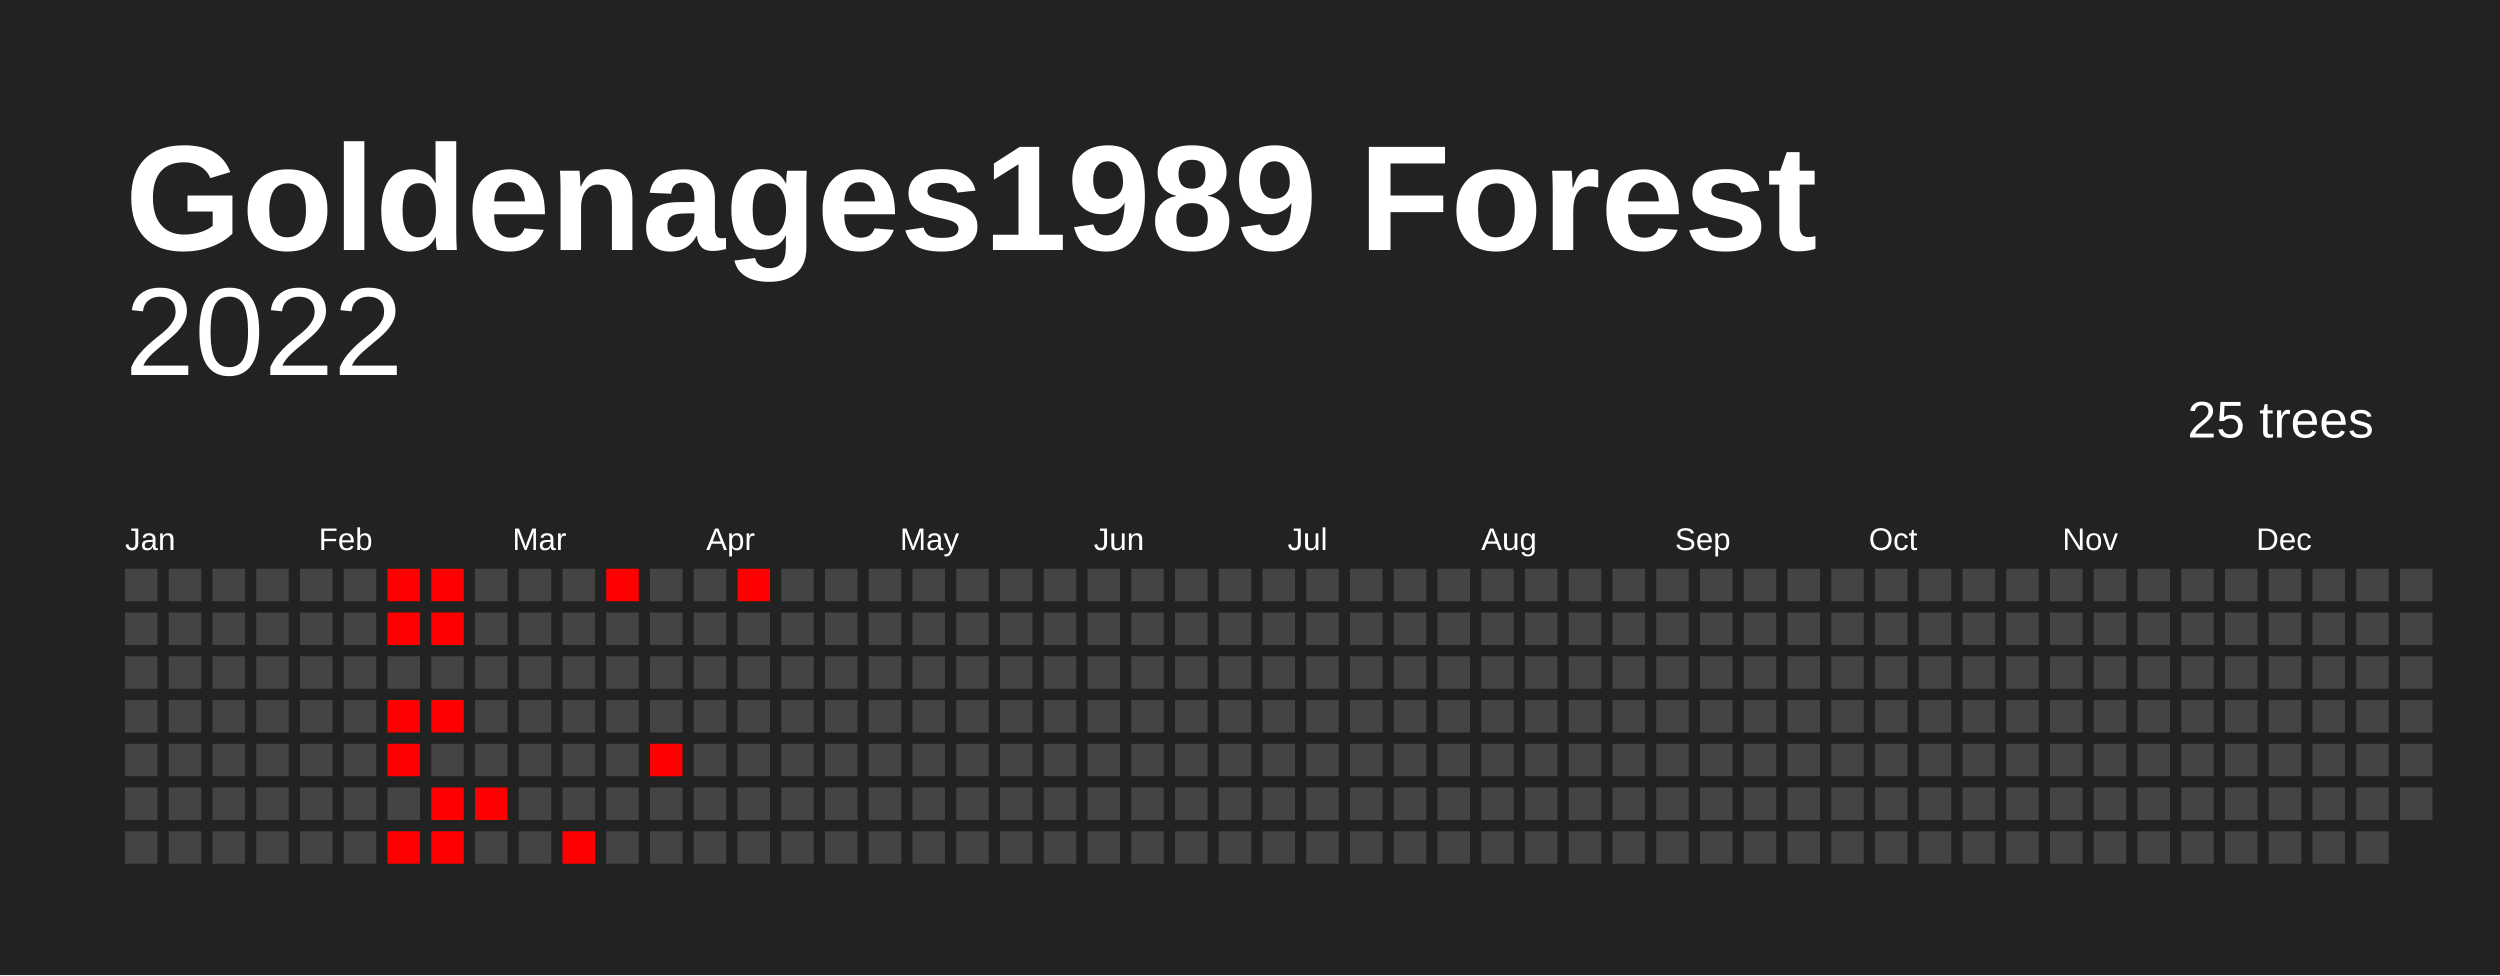
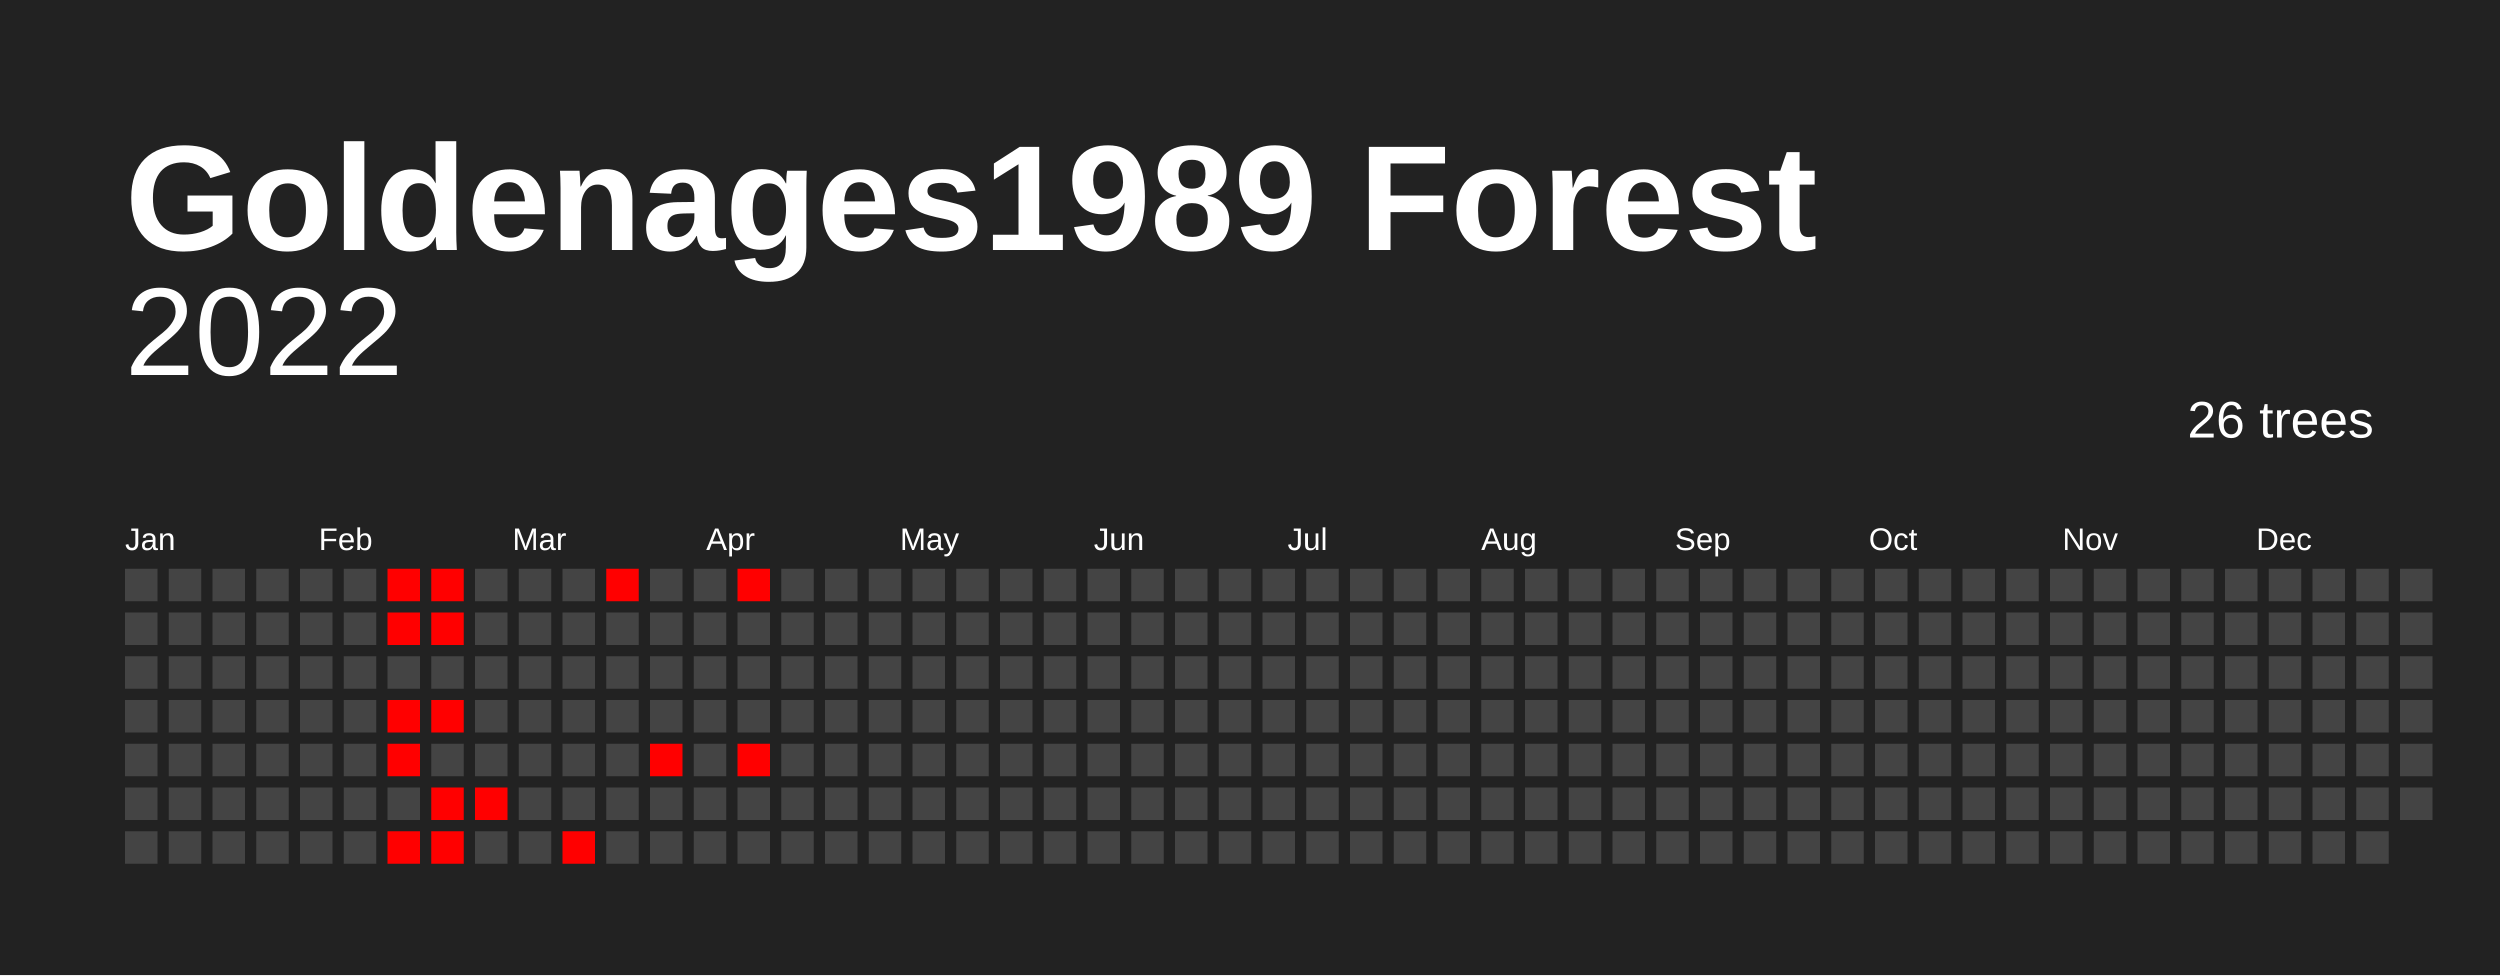
<svg xmlns="http://www.w3.org/2000/svg" baseProfile="full" height="78mm" version="1.1" viewBox="0,0,200,78" width="200mm">
  <defs />
  <rect fill="#222222" height="78" width="200" x="0" y="0" />
  <text fill="#FFFFFF" style="font-size:12px; font-family:Arial; font-weight:bold;" x="10" y="20">Goldenages1989 Forest</text>
  <text alignment-baseline="hanging" fill="#FFFFFF" style="font-size:10.0px; font-family:Arial;" x="10" y="30">2022</text>
-   <text alignment-baseline="hanging" fill="#FFFFFF" style="font-size:4.125px; font-family:Arial;" x="175" y="35">25 trees</text>
+   <text alignment-baseline="hanging" fill="#FFFFFF" style="font-size:4.125px; font-family:Arial;" x="175" y="35">26 trees</text>
  <text fill="#FFFFFF" style="font-size:2.5px; font-family:Arial" x="10.0" y="44">Jan</text>
  <text fill="#FFFFFF" style="font-size:2.5px; font-family:Arial" x="25.5" y="44">Feb</text>
  <text fill="#FFFFFF" style="font-size:2.5px; font-family:Arial" x="41.0" y="44">Mar</text>
  <text fill="#FFFFFF" style="font-size:2.5px; font-family:Arial" x="56.5" y="44">Apr</text>
  <text fill="#FFFFFF" style="font-size:2.5px; font-family:Arial" x="72.0" y="44">May</text>
  <text fill="#FFFFFF" style="font-size:2.5px; font-family:Arial" x="87.5" y="44">Jun</text>
  <text fill="#FFFFFF" style="font-size:2.5px; font-family:Arial" x="103.0" y="44">Jul</text>
  <text fill="#FFFFFF" style="font-size:2.5px; font-family:Arial" x="118.5" y="44">Aug</text>
  <text fill="#FFFFFF" style="font-size:2.5px; font-family:Arial" x="134.0" y="44">Sep</text>
  <text fill="#FFFFFF" style="font-size:2.5px; font-family:Arial" x="149.5" y="44">Oct</text>
  <text fill="#FFFFFF" style="font-size:2.5px; font-family:Arial" x="165.0" y="44">Nov</text>
  <text fill="#FFFFFF" style="font-size:2.5px; font-family:Arial" x="180.5" y="44">Dec</text>
  <rect fill="#444444" height="2.6" width="2.6" x="10.0" y="45.5" />
  <rect fill="#444444" height="2.6" width="2.6" x="10.0" y="49.0" />
  <rect fill="#444444" height="2.6" width="2.6" x="10.0" y="52.5" />
  <rect fill="#444444" height="2.6" width="2.6" x="10.0" y="56.0" />
  <rect fill="#444444" height="2.6" width="2.6" x="10.0" y="59.5" />
  <rect fill="#444444" height="2.6" width="2.6" x="10.0" y="63.0" />
  <rect fill="#444444" height="2.6" width="2.6" x="10.0" y="66.5" />
  <rect fill="#444444" height="2.6" width="2.6" x="13.5" y="45.5" />
  <rect fill="#444444" height="2.6" width="2.6" x="13.5" y="49.0" />
  <rect fill="#444444" height="2.6" width="2.6" x="13.5" y="52.5" />
  <rect fill="#444444" height="2.6" width="2.6" x="13.5" y="56.0" />
  <rect fill="#444444" height="2.6" width="2.6" x="13.5" y="59.5" />
  <rect fill="#444444" height="2.6" width="2.6" x="13.5" y="63.0" />
  <rect fill="#444444" height="2.6" width="2.6" x="13.5" y="66.5" />
  <rect fill="#444444" height="2.6" width="2.6" x="17.0" y="45.5" />
  <rect fill="#444444" height="2.6" width="2.6" x="17.0" y="49.0" />
  <rect fill="#444444" height="2.6" width="2.6" x="17.0" y="52.5" />
  <rect fill="#444444" height="2.6" width="2.6" x="17.0" y="56.0" />
  <rect fill="#444444" height="2.6" width="2.6" x="17.0" y="59.5" />
  <rect fill="#444444" height="2.6" width="2.6" x="17.0" y="63.0" />
  <rect fill="#444444" height="2.6" width="2.6" x="17.0" y="66.5" />
  <rect fill="#444444" height="2.6" width="2.6" x="20.5" y="45.5" />
  <rect fill="#444444" height="2.6" width="2.6" x="20.5" y="49.0" />
  <rect fill="#444444" height="2.6" width="2.6" x="20.5" y="52.5" />
  <rect fill="#444444" height="2.6" width="2.6" x="20.5" y="56.0" />
  <rect fill="#444444" height="2.6" width="2.6" x="20.5" y="59.5" />
  <rect fill="#444444" height="2.6" width="2.6" x="20.5" y="63.0" />
  <rect fill="#444444" height="2.6" width="2.6" x="20.5" y="66.5" />
  <rect fill="#444444" height="2.6" width="2.6" x="24.0" y="45.5" />
  <rect fill="#444444" height="2.6" width="2.6" x="24.0" y="49.0" />
  <rect fill="#444444" height="2.6" width="2.6" x="24.0" y="52.5" />
  <rect fill="#444444" height="2.6" width="2.6" x="24.0" y="56.0" />
  <rect fill="#444444" height="2.6" width="2.6" x="24.0" y="59.5" />
  <rect fill="#444444" height="2.6" width="2.6" x="24.0" y="63.0" />
  <rect fill="#444444" height="2.6" width="2.6" x="24.0" y="66.5" />
  <rect fill="#444444" height="2.6" width="2.6" x="27.5" y="45.5" />
  <rect fill="#444444" height="2.6" width="2.6" x="27.5" y="49.0" />
  <rect fill="#444444" height="2.6" width="2.6" x="27.5" y="52.5" />
  <rect fill="#444444" height="2.6" width="2.6" x="27.5" y="56.0" />
  <rect fill="#444444" height="2.6" width="2.6" x="27.5" y="59.5" />
  <rect fill="#444444" height="2.6" width="2.6" x="27.5" y="63.0" />
  <rect fill="#444444" height="2.6" width="2.6" x="27.5" y="66.5" />
  <rect fill="red" height="2.6" width="2.6" x="31.0" y="45.5" />
  <rect fill="red" height="2.6" width="2.6" x="31.0" y="49.0" />
  <rect fill="#444444" height="2.6" width="2.6" x="31.0" y="52.5" />
  <rect fill="red" height="2.6" width="2.6" x="31.0" y="56.0" />
  <rect fill="red" height="2.6" width="2.6" x="31.0" y="59.5" />
  <rect fill="#444444" height="2.6" width="2.6" x="31.0" y="63.0" />
  <rect fill="red" height="2.6" width="2.6" x="31.0" y="66.5" />
  <rect fill="red" height="2.6" width="2.6" x="34.5" y="45.5" />
  <rect fill="red" height="2.6" width="2.6" x="34.5" y="49.0" />
  <rect fill="#444444" height="2.6" width="2.6" x="34.5" y="52.5" />
  <rect fill="red" height="2.6" width="2.6" x="34.5" y="56.0" />
  <rect fill="#444444" height="2.6" width="2.6" x="34.5" y="59.5" />
  <rect fill="red" height="2.6" width="2.6" x="34.5" y="63.0" />
  <rect fill="red" height="2.6" width="2.6" x="34.5" y="66.5" />
  <rect fill="#444444" height="2.6" width="2.6" x="38.0" y="45.5" />
  <rect fill="#444444" height="2.6" width="2.6" x="38.0" y="49.0" />
  <rect fill="#444444" height="2.6" width="2.6" x="38.0" y="52.5" />
  <rect fill="#444444" height="2.6" width="2.6" x="38.0" y="56.0" />
  <rect fill="#444444" height="2.6" width="2.6" x="38.0" y="59.5" />
  <rect fill="red" height="2.6" width="2.6" x="38.0" y="63.0" />
  <rect fill="#444444" height="2.6" width="2.6" x="38.0" y="66.5" />
  <rect fill="#444444" height="2.6" width="2.6" x="41.5" y="45.5" />
  <rect fill="#444444" height="2.6" width="2.6" x="41.5" y="49.0" />
  <rect fill="#444444" height="2.6" width="2.6" x="41.5" y="52.5" />
  <rect fill="#444444" height="2.6" width="2.6" x="41.5" y="56.0" />
  <rect fill="#444444" height="2.6" width="2.6" x="41.5" y="59.5" />
  <rect fill="#444444" height="2.6" width="2.6" x="41.5" y="63.0" />
  <rect fill="#444444" height="2.6" width="2.6" x="41.5" y="66.5" />
  <rect fill="#444444" height="2.6" width="2.6" x="45.0" y="45.5" />
  <rect fill="#444444" height="2.6" width="2.6" x="45.0" y="49.0" />
  <rect fill="#444444" height="2.6" width="2.6" x="45.0" y="52.5" />
  <rect fill="#444444" height="2.6" width="2.6" x="45.0" y="56.0" />
  <rect fill="#444444" height="2.6" width="2.6" x="45.0" y="59.5" />
  <rect fill="#444444" height="2.6" width="2.6" x="45.0" y="63.0" />
  <rect fill="red" height="2.6" width="2.6" x="45.0" y="66.5" />
  <rect fill="red" height="2.6" width="2.6" x="48.5" y="45.5" />
  <rect fill="#444444" height="2.6" width="2.6" x="48.5" y="49.0" />
  <rect fill="#444444" height="2.6" width="2.6" x="48.5" y="52.5" />
  <rect fill="#444444" height="2.6" width="2.6" x="48.5" y="56.0" />
  <rect fill="#444444" height="2.6" width="2.6" x="48.5" y="59.5" />
  <rect fill="#444444" height="2.6" width="2.6" x="48.5" y="63.0" />
  <rect fill="#444444" height="2.6" width="2.6" x="48.5" y="66.5" />
  <rect fill="#444444" height="2.6" width="2.6" x="52.0" y="45.5" />
  <rect fill="#444444" height="2.6" width="2.6" x="52.0" y="49.0" />
  <rect fill="#444444" height="2.6" width="2.6" x="52.0" y="52.5" />
  <rect fill="#444444" height="2.6" width="2.6" x="52.0" y="56.0" />
  <rect fill="red" height="2.6" width="2.6" x="52.0" y="59.5" />
  <rect fill="#444444" height="2.6" width="2.6" x="52.0" y="63.0" />
  <rect fill="#444444" height="2.6" width="2.6" x="52.0" y="66.5" />
  <rect fill="#444444" height="2.6" width="2.6" x="55.5" y="45.5" />
  <rect fill="#444444" height="2.6" width="2.6" x="55.5" y="49.0" />
  <rect fill="#444444" height="2.6" width="2.6" x="55.5" y="52.5" />
  <rect fill="#444444" height="2.6" width="2.6" x="55.5" y="56.0" />
  <rect fill="#444444" height="2.6" width="2.6" x="55.5" y="59.5" />
  <rect fill="#444444" height="2.6" width="2.6" x="55.5" y="63.0" />
  <rect fill="#444444" height="2.6" width="2.6" x="55.5" y="66.5" />
  <rect fill="red" height="2.6" width="2.6" x="59.0" y="45.5" />
  <rect fill="#444444" height="2.6" width="2.6" x="59.0" y="49.0" />
  <rect fill="#444444" height="2.6" width="2.6" x="59.0" y="52.5" />
  <rect fill="#444444" height="2.6" width="2.6" x="59.0" y="56.0" />
-   <rect fill="#444444" height="2.6" width="2.6" x="59.0" y="59.5" />
+   <rect fill="red" height="2.6" width="2.6" x="59.0" y="59.5" />
  <rect fill="#444444" height="2.6" width="2.6" x="59.0" y="63.0" />
  <rect fill="#444444" height="2.6" width="2.6" x="59.0" y="66.5" />
  <rect fill="#444444" height="2.6" width="2.6" x="62.5" y="45.5" />
  <rect fill="#444444" height="2.6" width="2.6" x="62.5" y="49.0" />
  <rect fill="#444444" height="2.6" width="2.6" x="62.5" y="52.5" />
  <rect fill="#444444" height="2.6" width="2.6" x="62.5" y="56.0" />
  <rect fill="#444444" height="2.6" width="2.6" x="62.5" y="59.5" />
  <rect fill="#444444" height="2.6" width="2.6" x="62.5" y="63.0" />
  <rect fill="#444444" height="2.6" width="2.6" x="62.5" y="66.5" />
  <rect fill="#444444" height="2.6" width="2.6" x="66.0" y="45.5" />
  <rect fill="#444444" height="2.6" width="2.6" x="66.0" y="49.0" />
  <rect fill="#444444" height="2.6" width="2.6" x="66.0" y="52.5" />
  <rect fill="#444444" height="2.6" width="2.6" x="66.0" y="56.0" />
  <rect fill="#444444" height="2.6" width="2.6" x="66.0" y="59.5" />
  <rect fill="#444444" height="2.6" width="2.6" x="66.0" y="63.0" />
  <rect fill="#444444" height="2.6" width="2.6" x="66.0" y="66.5" />
  <rect fill="#444444" height="2.6" width="2.6" x="69.5" y="45.5" />
  <rect fill="#444444" height="2.6" width="2.6" x="69.5" y="49.0" />
  <rect fill="#444444" height="2.6" width="2.6" x="69.5" y="52.5" />
  <rect fill="#444444" height="2.6" width="2.6" x="69.5" y="56.0" />
  <rect fill="#444444" height="2.6" width="2.6" x="69.5" y="59.5" />
  <rect fill="#444444" height="2.6" width="2.6" x="69.5" y="63.0" />
  <rect fill="#444444" height="2.6" width="2.6" x="69.5" y="66.5" />
  <rect fill="#444444" height="2.6" width="2.6" x="73.0" y="45.5" />
  <rect fill="#444444" height="2.6" width="2.6" x="73.0" y="49.0" />
  <rect fill="#444444" height="2.6" width="2.6" x="73.0" y="52.5" />
  <rect fill="#444444" height="2.6" width="2.6" x="73.0" y="56.0" />
  <rect fill="#444444" height="2.6" width="2.6" x="73.0" y="59.5" />
  <rect fill="#444444" height="2.6" width="2.6" x="73.0" y="63.0" />
  <rect fill="#444444" height="2.6" width="2.6" x="73.0" y="66.5" />
  <rect fill="#444444" height="2.6" width="2.6" x="76.5" y="45.5" />
  <rect fill="#444444" height="2.6" width="2.6" x="76.5" y="49.0" />
  <rect fill="#444444" height="2.6" width="2.6" x="76.5" y="52.5" />
  <rect fill="#444444" height="2.6" width="2.6" x="76.5" y="56.0" />
  <rect fill="#444444" height="2.6" width="2.6" x="76.5" y="59.5" />
  <rect fill="#444444" height="2.6" width="2.6" x="76.5" y="63.0" />
  <rect fill="#444444" height="2.6" width="2.6" x="76.5" y="66.5" />
  <rect fill="#444444" height="2.6" width="2.6" x="80.0" y="45.5" />
  <rect fill="#444444" height="2.6" width="2.6" x="80.0" y="49.0" />
  <rect fill="#444444" height="2.6" width="2.6" x="80.0" y="52.5" />
  <rect fill="#444444" height="2.6" width="2.6" x="80.0" y="56.0" />
  <rect fill="#444444" height="2.6" width="2.6" x="80.0" y="59.5" />
  <rect fill="#444444" height="2.6" width="2.6" x="80.0" y="63.0" />
  <rect fill="#444444" height="2.6" width="2.6" x="80.0" y="66.5" />
  <rect fill="#444444" height="2.6" width="2.6" x="83.5" y="45.5" />
  <rect fill="#444444" height="2.6" width="2.6" x="83.5" y="49.0" />
  <rect fill="#444444" height="2.6" width="2.6" x="83.5" y="52.5" />
  <rect fill="#444444" height="2.6" width="2.6" x="83.5" y="56.0" />
  <rect fill="#444444" height="2.6" width="2.6" x="83.5" y="59.5" />
  <rect fill="#444444" height="2.6" width="2.6" x="83.5" y="63.0" />
  <rect fill="#444444" height="2.6" width="2.6" x="83.5" y="66.5" />
  <rect fill="#444444" height="2.6" width="2.6" x="87.0" y="45.5" />
  <rect fill="#444444" height="2.6" width="2.6" x="87.0" y="49.0" />
  <rect fill="#444444" height="2.6" width="2.6" x="87.0" y="52.5" />
  <rect fill="#444444" height="2.6" width="2.6" x="87.0" y="56.0" />
  <rect fill="#444444" height="2.6" width="2.6" x="87.0" y="59.5" />
  <rect fill="#444444" height="2.6" width="2.6" x="87.0" y="63.0" />
  <rect fill="#444444" height="2.6" width="2.6" x="87.0" y="66.5" />
  <rect fill="#444444" height="2.6" width="2.6" x="90.5" y="45.5" />
  <rect fill="#444444" height="2.6" width="2.6" x="90.5" y="49.0" />
  <rect fill="#444444" height="2.6" width="2.6" x="90.5" y="52.5" />
  <rect fill="#444444" height="2.6" width="2.6" x="90.5" y="56.0" />
  <rect fill="#444444" height="2.6" width="2.6" x="90.5" y="59.5" />
  <rect fill="#444444" height="2.6" width="2.6" x="90.5" y="63.0" />
  <rect fill="#444444" height="2.6" width="2.6" x="90.5" y="66.5" />
  <rect fill="#444444" height="2.6" width="2.6" x="94.0" y="45.5" />
  <rect fill="#444444" height="2.6" width="2.6" x="94.0" y="49.0" />
  <rect fill="#444444" height="2.6" width="2.6" x="94.0" y="52.5" />
  <rect fill="#444444" height="2.6" width="2.6" x="94.0" y="56.0" />
  <rect fill="#444444" height="2.6" width="2.6" x="94.0" y="59.5" />
  <rect fill="#444444" height="2.6" width="2.6" x="94.0" y="63.0" />
  <rect fill="#444444" height="2.6" width="2.6" x="94.0" y="66.5" />
  <rect fill="#444444" height="2.6" width="2.6" x="97.5" y="45.5" />
  <rect fill="#444444" height="2.6" width="2.6" x="97.5" y="49.0" />
  <rect fill="#444444" height="2.6" width="2.6" x="97.5" y="52.5" />
  <rect fill="#444444" height="2.6" width="2.6" x="97.5" y="56.0" />
  <rect fill="#444444" height="2.6" width="2.6" x="97.5" y="59.5" />
  <rect fill="#444444" height="2.6" width="2.6" x="97.5" y="63.0" />
  <rect fill="#444444" height="2.6" width="2.6" x="97.5" y="66.5" />
  <rect fill="#444444" height="2.6" width="2.6" x="101.0" y="45.5" />
  <rect fill="#444444" height="2.6" width="2.6" x="101.0" y="49.0" />
  <rect fill="#444444" height="2.6" width="2.6" x="101.0" y="52.5" />
  <rect fill="#444444" height="2.6" width="2.6" x="101.0" y="56.0" />
  <rect fill="#444444" height="2.6" width="2.6" x="101.0" y="59.5" />
  <rect fill="#444444" height="2.6" width="2.6" x="101.0" y="63.0" />
  <rect fill="#444444" height="2.6" width="2.6" x="101.0" y="66.5" />
  <rect fill="#444444" height="2.6" width="2.6" x="104.5" y="45.5" />
  <rect fill="#444444" height="2.6" width="2.6" x="104.5" y="49.0" />
  <rect fill="#444444" height="2.6" width="2.6" x="104.5" y="52.5" />
  <rect fill="#444444" height="2.6" width="2.6" x="104.5" y="56.0" />
  <rect fill="#444444" height="2.6" width="2.6" x="104.5" y="59.5" />
  <rect fill="#444444" height="2.6" width="2.6" x="104.5" y="63.0" />
  <rect fill="#444444" height="2.6" width="2.6" x="104.5" y="66.5" />
  <rect fill="#444444" height="2.6" width="2.6" x="108.0" y="45.5" />
  <rect fill="#444444" height="2.6" width="2.6" x="108.0" y="49.0" />
  <rect fill="#444444" height="2.6" width="2.6" x="108.0" y="52.5" />
  <rect fill="#444444" height="2.6" width="2.6" x="108.0" y="56.0" />
  <rect fill="#444444" height="2.6" width="2.6" x="108.0" y="59.5" />
  <rect fill="#444444" height="2.6" width="2.6" x="108.0" y="63.0" />
  <rect fill="#444444" height="2.6" width="2.6" x="108.0" y="66.5" />
  <rect fill="#444444" height="2.6" width="2.6" x="111.5" y="45.5" />
  <rect fill="#444444" height="2.6" width="2.6" x="111.5" y="49.0" />
  <rect fill="#444444" height="2.6" width="2.6" x="111.5" y="52.5" />
  <rect fill="#444444" height="2.6" width="2.6" x="111.5" y="56.0" />
  <rect fill="#444444" height="2.6" width="2.6" x="111.5" y="59.5" />
  <rect fill="#444444" height="2.6" width="2.6" x="111.5" y="63.0" />
  <rect fill="#444444" height="2.6" width="2.6" x="111.5" y="66.5" />
  <rect fill="#444444" height="2.6" width="2.6" x="115.0" y="45.5" />
  <rect fill="#444444" height="2.6" width="2.6" x="115.0" y="49.0" />
  <rect fill="#444444" height="2.6" width="2.6" x="115.0" y="52.5" />
  <rect fill="#444444" height="2.6" width="2.6" x="115.0" y="56.0" />
  <rect fill="#444444" height="2.6" width="2.6" x="115.0" y="59.5" />
  <rect fill="#444444" height="2.6" width="2.6" x="115.0" y="63.0" />
  <rect fill="#444444" height="2.6" width="2.6" x="115.0" y="66.5" />
  <rect fill="#444444" height="2.6" width="2.6" x="118.5" y="45.5" />
  <rect fill="#444444" height="2.6" width="2.6" x="118.5" y="49.0" />
  <rect fill="#444444" height="2.6" width="2.6" x="118.5" y="52.5" />
  <rect fill="#444444" height="2.6" width="2.6" x="118.5" y="56.0" />
  <rect fill="#444444" height="2.6" width="2.6" x="118.5" y="59.5" />
  <rect fill="#444444" height="2.6" width="2.6" x="118.5" y="63.0" />
  <rect fill="#444444" height="2.6" width="2.6" x="118.5" y="66.5" />
  <rect fill="#444444" height="2.6" width="2.6" x="122.0" y="45.5" />
  <rect fill="#444444" height="2.6" width="2.6" x="122.0" y="49.0" />
  <rect fill="#444444" height="2.6" width="2.6" x="122.0" y="52.5" />
  <rect fill="#444444" height="2.6" width="2.6" x="122.0" y="56.0" />
  <rect fill="#444444" height="2.6" width="2.6" x="122.0" y="59.5" />
  <rect fill="#444444" height="2.6" width="2.6" x="122.0" y="63.0" />
  <rect fill="#444444" height="2.6" width="2.6" x="122.0" y="66.5" />
  <rect fill="#444444" height="2.6" width="2.6" x="125.5" y="45.5" />
  <rect fill="#444444" height="2.6" width="2.6" x="125.5" y="49.0" />
  <rect fill="#444444" height="2.6" width="2.6" x="125.5" y="52.5" />
  <rect fill="#444444" height="2.6" width="2.6" x="125.5" y="56.0" />
  <rect fill="#444444" height="2.6" width="2.6" x="125.5" y="59.5" />
  <rect fill="#444444" height="2.6" width="2.6" x="125.5" y="63.0" />
  <rect fill="#444444" height="2.6" width="2.6" x="125.5" y="66.5" />
  <rect fill="#444444" height="2.6" width="2.6" x="129.0" y="45.5" />
  <rect fill="#444444" height="2.6" width="2.6" x="129.0" y="49.0" />
  <rect fill="#444444" height="2.6" width="2.6" x="129.0" y="52.5" />
  <rect fill="#444444" height="2.6" width="2.6" x="129.0" y="56.0" />
  <rect fill="#444444" height="2.6" width="2.6" x="129.0" y="59.5" />
  <rect fill="#444444" height="2.6" width="2.6" x="129.0" y="63.0" />
  <rect fill="#444444" height="2.6" width="2.6" x="129.0" y="66.5" />
  <rect fill="#444444" height="2.6" width="2.6" x="132.5" y="45.5" />
  <rect fill="#444444" height="2.6" width="2.6" x="132.5" y="49.0" />
  <rect fill="#444444" height="2.6" width="2.6" x="132.5" y="52.5" />
  <rect fill="#444444" height="2.6" width="2.6" x="132.5" y="56.0" />
  <rect fill="#444444" height="2.6" width="2.6" x="132.5" y="59.5" />
  <rect fill="#444444" height="2.6" width="2.6" x="132.5" y="63.0" />
  <rect fill="#444444" height="2.6" width="2.6" x="132.5" y="66.5" />
  <rect fill="#444444" height="2.6" width="2.6" x="136.0" y="45.5" />
  <rect fill="#444444" height="2.6" width="2.6" x="136.0" y="49.0" />
  <rect fill="#444444" height="2.6" width="2.6" x="136.0" y="52.5" />
  <rect fill="#444444" height="2.6" width="2.6" x="136.0" y="56.0" />
  <rect fill="#444444" height="2.6" width="2.6" x="136.0" y="59.5" />
  <rect fill="#444444" height="2.6" width="2.6" x="136.0" y="63.0" />
  <rect fill="#444444" height="2.6" width="2.6" x="136.0" y="66.5" />
  <rect fill="#444444" height="2.6" width="2.6" x="139.5" y="45.5" />
  <rect fill="#444444" height="2.6" width="2.6" x="139.5" y="49.0" />
  <rect fill="#444444" height="2.6" width="2.6" x="139.5" y="52.5" />
  <rect fill="#444444" height="2.6" width="2.6" x="139.5" y="56.0" />
  <rect fill="#444444" height="2.6" width="2.6" x="139.5" y="59.5" />
  <rect fill="#444444" height="2.6" width="2.6" x="139.5" y="63.0" />
  <rect fill="#444444" height="2.6" width="2.6" x="139.5" y="66.5" />
  <rect fill="#444444" height="2.6" width="2.6" x="143.0" y="45.5" />
  <rect fill="#444444" height="2.6" width="2.6" x="143.0" y="49.0" />
  <rect fill="#444444" height="2.6" width="2.6" x="143.0" y="52.5" />
  <rect fill="#444444" height="2.6" width="2.6" x="143.0" y="56.0" />
  <rect fill="#444444" height="2.6" width="2.6" x="143.0" y="59.5" />
  <rect fill="#444444" height="2.6" width="2.6" x="143.0" y="63.0" />
  <rect fill="#444444" height="2.6" width="2.6" x="143.0" y="66.5" />
  <rect fill="#444444" height="2.6" width="2.6" x="146.5" y="45.5" />
  <rect fill="#444444" height="2.6" width="2.6" x="146.5" y="49.0" />
  <rect fill="#444444" height="2.6" width="2.6" x="146.5" y="52.5" />
  <rect fill="#444444" height="2.6" width="2.6" x="146.5" y="56.0" />
  <rect fill="#444444" height="2.6" width="2.6" x="146.5" y="59.5" />
  <rect fill="#444444" height="2.6" width="2.6" x="146.5" y="63.0" />
  <rect fill="#444444" height="2.6" width="2.6" x="146.5" y="66.5" />
  <rect fill="#444444" height="2.6" width="2.6" x="150.0" y="45.5" />
  <rect fill="#444444" height="2.6" width="2.6" x="150.0" y="49.0" />
  <rect fill="#444444" height="2.6" width="2.6" x="150.0" y="52.5" />
  <rect fill="#444444" height="2.6" width="2.6" x="150.0" y="56.0" />
  <rect fill="#444444" height="2.6" width="2.6" x="150.0" y="59.5" />
  <rect fill="#444444" height="2.6" width="2.6" x="150.0" y="63.0" />
  <rect fill="#444444" height="2.6" width="2.6" x="150.0" y="66.5" />
  <rect fill="#444444" height="2.6" width="2.6" x="153.5" y="45.5" />
  <rect fill="#444444" height="2.6" width="2.6" x="153.5" y="49.0" />
  <rect fill="#444444" height="2.6" width="2.6" x="153.5" y="52.5" />
  <rect fill="#444444" height="2.6" width="2.6" x="153.5" y="56.0" />
  <rect fill="#444444" height="2.6" width="2.6" x="153.5" y="59.5" />
  <rect fill="#444444" height="2.6" width="2.6" x="153.5" y="63.0" />
  <rect fill="#444444" height="2.6" width="2.6" x="153.5" y="66.5" />
  <rect fill="#444444" height="2.6" width="2.6" x="157.0" y="45.5" />
  <rect fill="#444444" height="2.6" width="2.6" x="157.0" y="49.0" />
  <rect fill="#444444" height="2.6" width="2.6" x="157.0" y="52.5" />
  <rect fill="#444444" height="2.6" width="2.6" x="157.0" y="56.0" />
  <rect fill="#444444" height="2.6" width="2.6" x="157.0" y="59.5" />
  <rect fill="#444444" height="2.6" width="2.6" x="157.0" y="63.0" />
  <rect fill="#444444" height="2.6" width="2.6" x="157.0" y="66.5" />
  <rect fill="#444444" height="2.6" width="2.6" x="160.5" y="45.5" />
  <rect fill="#444444" height="2.6" width="2.6" x="160.5" y="49.0" />
  <rect fill="#444444" height="2.6" width="2.6" x="160.5" y="52.5" />
  <rect fill="#444444" height="2.6" width="2.6" x="160.5" y="56.0" />
  <rect fill="#444444" height="2.6" width="2.6" x="160.5" y="59.5" />
  <rect fill="#444444" height="2.6" width="2.6" x="160.5" y="63.0" />
  <rect fill="#444444" height="2.6" width="2.6" x="160.5" y="66.5" />
  <rect fill="#444444" height="2.6" width="2.6" x="164.0" y="45.5" />
  <rect fill="#444444" height="2.6" width="2.6" x="164.0" y="49.0" />
  <rect fill="#444444" height="2.6" width="2.6" x="164.0" y="52.5" />
  <rect fill="#444444" height="2.6" width="2.6" x="164.0" y="56.0" />
  <rect fill="#444444" height="2.6" width="2.6" x="164.0" y="59.5" />
  <rect fill="#444444" height="2.6" width="2.6" x="164.0" y="63.0" />
  <rect fill="#444444" height="2.6" width="2.6" x="164.0" y="66.5" />
  <rect fill="#444444" height="2.6" width="2.6" x="167.5" y="45.5" />
  <rect fill="#444444" height="2.6" width="2.6" x="167.5" y="49.0" />
  <rect fill="#444444" height="2.6" width="2.6" x="167.5" y="52.5" />
  <rect fill="#444444" height="2.6" width="2.6" x="167.5" y="56.0" />
  <rect fill="#444444" height="2.6" width="2.6" x="167.5" y="59.5" />
  <rect fill="#444444" height="2.6" width="2.6" x="167.5" y="63.0" />
  <rect fill="#444444" height="2.6" width="2.6" x="167.5" y="66.5" />
  <rect fill="#444444" height="2.6" width="2.6" x="171.0" y="45.5" />
  <rect fill="#444444" height="2.6" width="2.6" x="171.0" y="49.0" />
  <rect fill="#444444" height="2.6" width="2.6" x="171.0" y="52.5" />
  <rect fill="#444444" height="2.6" width="2.6" x="171.0" y="56.0" />
  <rect fill="#444444" height="2.6" width="2.6" x="171.0" y="59.5" />
  <rect fill="#444444" height="2.6" width="2.6" x="171.0" y="63.0" />
  <rect fill="#444444" height="2.6" width="2.6" x="171.0" y="66.5" />
  <rect fill="#444444" height="2.6" width="2.6" x="174.5" y="45.5" />
  <rect fill="#444444" height="2.6" width="2.6" x="174.5" y="49.0" />
  <rect fill="#444444" height="2.6" width="2.6" x="174.5" y="52.5" />
  <rect fill="#444444" height="2.6" width="2.6" x="174.5" y="56.0" />
  <rect fill="#444444" height="2.6" width="2.6" x="174.5" y="59.5" />
  <rect fill="#444444" height="2.6" width="2.6" x="174.5" y="63.0" />
  <rect fill="#444444" height="2.6" width="2.6" x="174.5" y="66.5" />
  <rect fill="#444444" height="2.6" width="2.6" x="178.0" y="45.5" />
  <rect fill="#444444" height="2.6" width="2.6" x="178.0" y="49.0" />
  <rect fill="#444444" height="2.6" width="2.6" x="178.0" y="52.5" />
  <rect fill="#444444" height="2.6" width="2.6" x="178.0" y="56.0" />
  <rect fill="#444444" height="2.6" width="2.6" x="178.0" y="59.5" />
  <rect fill="#444444" height="2.6" width="2.6" x="178.0" y="63.0" />
  <rect fill="#444444" height="2.6" width="2.6" x="178.0" y="66.5" />
  <rect fill="#444444" height="2.6" width="2.6" x="181.5" y="45.5" />
  <rect fill="#444444" height="2.6" width="2.6" x="181.5" y="49.0" />
  <rect fill="#444444" height="2.6" width="2.6" x="181.5" y="52.5" />
  <rect fill="#444444" height="2.6" width="2.6" x="181.5" y="56.0" />
  <rect fill="#444444" height="2.6" width="2.6" x="181.5" y="59.5" />
  <rect fill="#444444" height="2.6" width="2.6" x="181.5" y="63.0" />
  <rect fill="#444444" height="2.6" width="2.6" x="181.5" y="66.5" />
  <rect fill="#444444" height="2.6" width="2.6" x="185.0" y="45.5" />
  <rect fill="#444444" height="2.6" width="2.6" x="185.0" y="49.0" />
  <rect fill="#444444" height="2.6" width="2.6" x="185.0" y="52.5" />
  <rect fill="#444444" height="2.6" width="2.6" x="185.0" y="56.0" />
  <rect fill="#444444" height="2.6" width="2.6" x="185.0" y="59.5" />
  <rect fill="#444444" height="2.6" width="2.6" x="185.0" y="63.0" />
  <rect fill="#444444" height="2.6" width="2.6" x="185.0" y="66.5" />
  <rect fill="#444444" height="2.6" width="2.6" x="188.5" y="45.5" />
  <rect fill="#444444" height="2.6" width="2.6" x="188.5" y="49.0" />
  <rect fill="#444444" height="2.6" width="2.6" x="188.5" y="52.5" />
  <rect fill="#444444" height="2.6" width="2.6" x="188.5" y="56.0" />
  <rect fill="#444444" height="2.6" width="2.6" x="188.5" y="59.5" />
  <rect fill="#444444" height="2.6" width="2.6" x="188.5" y="63.0" />
  <rect fill="#444444" height="2.6" width="2.6" x="188.5" y="66.5" />
  <rect fill="#444444" height="2.6" width="2.6" x="192.0" y="45.5" />
  <rect fill="#444444" height="2.6" width="2.6" x="192.0" y="49.0" />
  <rect fill="#444444" height="2.6" width="2.6" x="192.0" y="52.5" />
  <rect fill="#444444" height="2.6" width="2.6" x="192.0" y="56.0" />
  <rect fill="#444444" height="2.6" width="2.6" x="192.0" y="59.5" />
  <rect fill="#444444" height="2.6" width="2.6" x="192.0" y="63.0" />
</svg>
